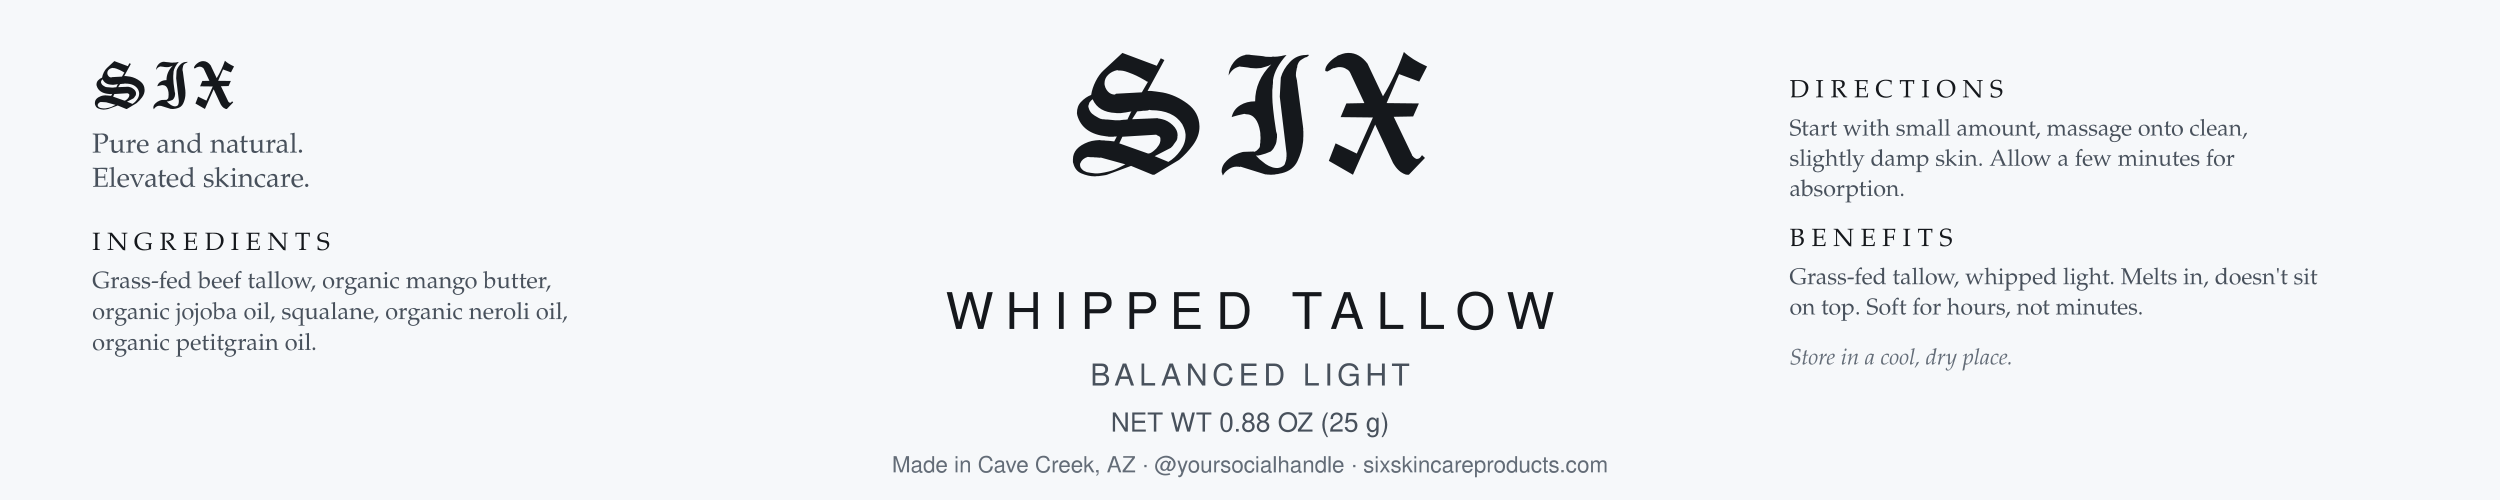
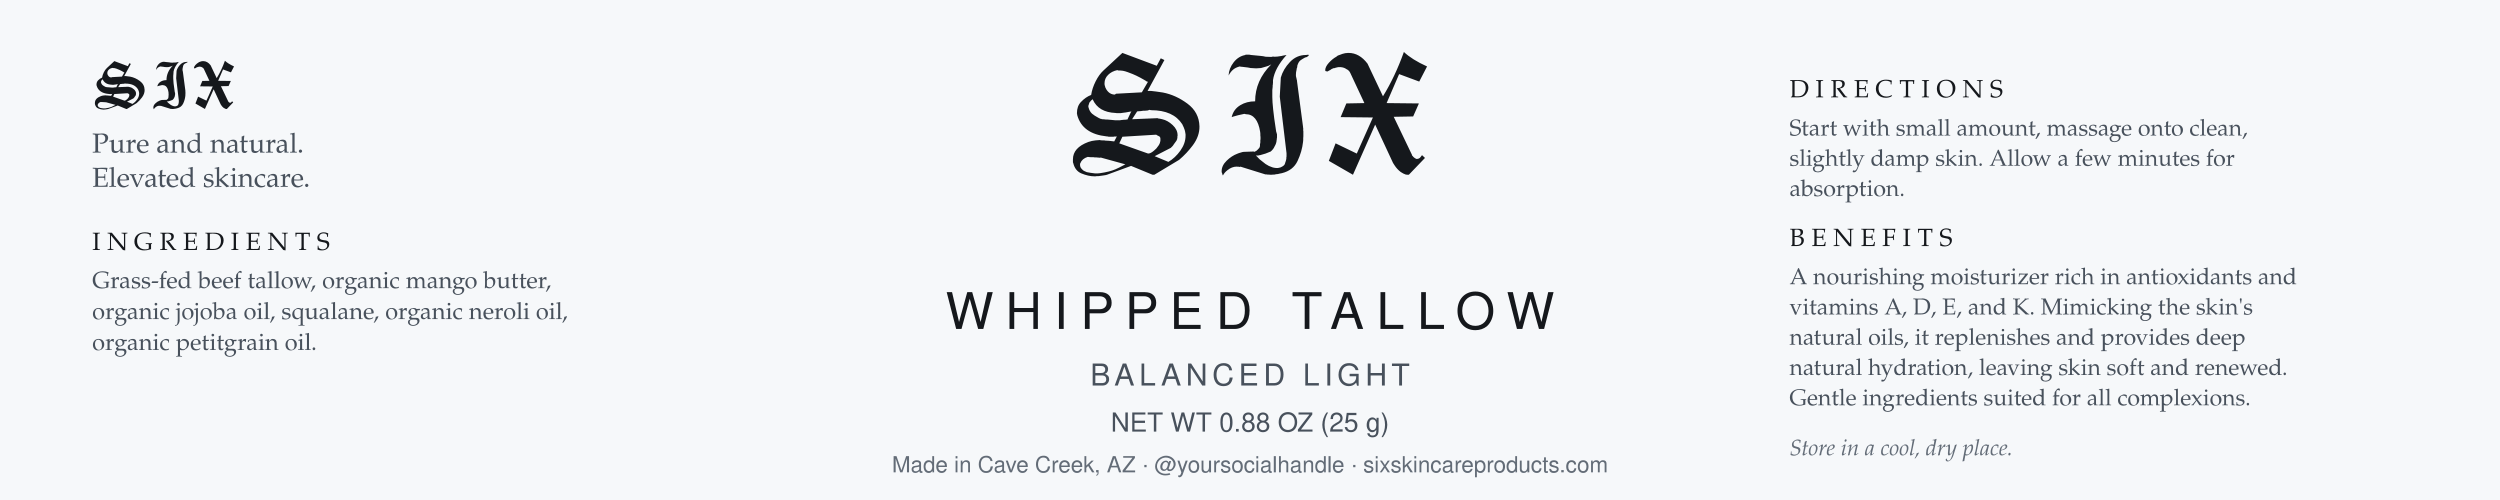
<svg xmlns="http://www.w3.org/2000/svg" width="190.0mm" height="38.0mm" viewBox="0 0 190.0 38.0">
  <rect x="0" y="0" width="190.0" height="38.0" fill="#f6f8fa" />
  <g transform="translate(81.000 3.400) scale(0.27155)">
    <path d="M15.84 2.29 25.46 5.89 26.58 3.8 27.6 4.28 22.89 12.93H23.86Q24.97 13.03 27.16 13.37Q30.75 14.05 34.03 16.47Q37.31 18.9 37.41 22.84Q37.46 25.56 35.56 28.13Q33.86 30.41 31.73 32.21L24.78 36.39H24.29L18.27 33.91L11.52 36.39Q11.23 36.49 10.55 36.58L9.48 36.73Q9.24 36.73 9.09 36.78H8.7Q8.41 36.78 8.36 36.83H8.02Q6.32 36.83 4.33 36Q2.63 35.27 2.1 33.18Q2.05 33.04 2 32.89V32.07Q2 28.81 6.32 27.21Q7.29 26.87 8.31 26.77L9.53 26.67Q9.67 26.77 10.31 26.77H10.74Q11.03 26.87 11.81 26.87Q12.01 26.92 12.39 26.92L13.56 27.06L14.34 25.56Q14.29 25.7 14.05 25.7H13.51Q13.46 25.75 13.37 25.75H12.25Q12.01 25.75 11.88 25.73Q11.76 25.7 11.62 25.65Q11.47 25.65 11.42 25.65Q4.67 24.93 3.21 19.73V19.63Q3.17 19.63 3.17 19.58V19.34Q3.12 19.34 3.12 19.29V19.15Q3.12 17.2 4.23 16.04Q5.55 14.63 7.1 14.05Q7.39 12.15 8.36 10.23Q9.33 8.31 10.55 7.2ZM6.13 31.39Q4.53 31.92 4.09 33.13Q3.99 33.23 3.99 33.43V33.72Q3.99 33.77 4.04 34.01Q4.04 34.06 4.06 34.13Q4.09 34.2 4.14 34.25Q4.14 34.3 4.14 34.35Q4.23 34.49 4.45 34.76Q4.67 35.03 4.87 35.17Q5.06 35.32 5.89 35.66Q6.23 35.71 6.95 35.85Q7.25 35.85 7.73 35.95Q7.97 35.95 8.12 36H9.04Q9.19 35.95 9.58 35.95Q12.25 35.56 13.85 34.88Q14.68 34.54 16.67 33.47L9.82 31.58Q9.67 31.63 9.43 31.63Q9.33 31.63 9.19 31.58Q9.04 31.58 8.99 31.58Q8.7 31.58 8.56 31.53H8.07Q8.02 31.53 7.78 31.48H7ZM23.37 18.22Q22.98 18.47 22.11 18.47H21.67Q20.94 18.61 20.41 18.61Q20.21 18.66 19.97 18.66L18.56 20.85L25.7 20.55Q25.9 20.7 26.33 20.7Q26.33 20.7 27.01 20.85Q28.52 21.19 29.9 22.47Q31.29 23.76 31.29 25.36V25.46Q31.24 25.51 31.24 25.61V25.99Q31.19 26.04 31.19 26.14V26.38Q31.19 26.43 31.14 26.48Q31.09 26.53 31.05 26.63Q31 26.72 31 26.82Q30.8 27.16 30.22 27.89Q30.17 27.99 30.05 28.16Q29.93 28.33 29.88 28.37Q29.83 28.42 29.39 28.86L24.88 31.19L28.71 32.79Q30.61 31.68 32.07 29.64Q33.52 27.6 33.52 25.46V25.07Q33.47 24.78 33.38 24.25Q33.38 24.1 33.28 23.86Q33.13 23.37 32.99 23.08Q32.94 22.93 32.79 22.67Q32.65 22.4 32.6 22.25Q30.07 18.32 23.86 18.32ZM25.36 25.17 15.84 25.75 14.97 27.6 22.79 30.37Q22.98 30.51 23.37 30.41Q23.61 30.37 23.95 30.17Q24.29 29.98 24.68 29.64Q24.78 29.54 25 29.35Q25.22 29.15 25.36 29.01Q26.14 28.08 26.33 27.5Q26.33 27.4 26.43 27.11Q26.43 27.06 26.48 26.87V26.24Q26.43 26.19 26.43 26.04V25.95Q26.38 25.95 26.36 25.87Q26.33 25.8 26.31 25.75Q26.29 25.7 25.9 25.51Q25.85 25.46 25.7 25.41Q25.56 25.36 25.53 25.34Q25.51 25.31 25.46 25.27H25.36ZM7.54 15.21Q7.44 15.36 7.15 15.55Q7.15 15.6 6.86 15.89Q6.86 15.89 6.76 16.01Q6.66 16.13 6.61 16.18Q6.37 16.91 6.37 16.94Q6.37 16.96 6.32 17.06V17.45Q6.32 17.49 6.37 17.54Q6.61 18.61 7.34 19.29Q7.88 19.78 9.24 20.51Q9.43 20.6 9.77 20.75Q9.87 20.75 9.92 20.75Q10.01 20.8 10.06 20.82Q10.11 20.85 10.31 20.85H10.65Q10.69 20.89 11.01 20.92Q11.33 20.94 11.71 20.94Q13.46 21.14 13.85 21.14H15.11Q15.31 21.14 15.79 21.04H15.89Q16.13 21.04 16.28 20.99H16.62Q16.81 20.99 16.96 20.94H17.25L18.37 18.56Q18.17 18.76 17.93 18.76H17.74Q17.69 18.81 17.54 18.81Q16.81 18.95 16.77 18.95Q16.28 19.05 15.99 19.05Q15.5 19.15 15.31 19.15H14.34Q14.09 19.15 13.95 19.1Q9.14 18.9 7.54 15.31ZM14.43 7.1Q12.83 7.44 11.84 8.44Q10.84 9.43 10.84 10.79Q10.84 11.08 10.86 11.23Q10.89 11.37 10.99 11.67Q10.99 11.71 11.08 12.01Q11.18 12.05 11.23 12.3Q12.15 13.95 13.75 13.95L14.05 13.71L21.28 13.32L22.98 10.4Q23.08 10.4 22.5 10.21Q22.5 10.16 22.4 10.09Q22.3 10.01 22.23 10.01Q22.16 10.01 22.01 9.87Q21.48 9.58 20.89 9.24L19.73 8.65Q18.85 8.22 17.35 7.68Q16.57 7.39 15.99 7.29Q15.41 7.2 14.63 7.2Z M50.27 2.78H51.34Q51.63 2.87 52.89 2.97L54.45 3.12Q54.74 3.12 55.23 3.21Q55.71 3.31 55.95 3.36Q56.49 3.41 57.51 3.41L57.99 3.31Q58.29 3.41 59.26 3.31Q59.69 3.21 60.52 3.12H60.57L60.62 3.07Q60.81 3.07 61.2 2.97Q61.39 2.97 61.78 2.87Q58.48 6.52 57.99 9.92V10.69Q57.95 10.84 57.95 10.99V11.18Q57.9 11.23 57.9 11.37V11.76Q57.8 12.44 57.8 12.69V14.63Q57.8 15.89 58.04 18.13Q58.24 20.17 58.87 24.25L59.11 25.07V25.99Q59.06 26.04 59.06 26.24V26.43Q59.01 26.58 59.01 26.67Q58.97 27.6 58.43 28.47Q58.14 29.2 57.36 29.88Q56.73 30.17 55.91 30.46Q55.66 30.51 55.15 30.68Q54.64 30.85 54.4 30.9Q54.35 30.9 54.25 30.9Q54.16 30.95 54.06 30.97Q53.96 31 53.77 31H53.19L53.43 31.24Q53.57 31.29 53.72 31.53L54.3 32.11Q55.57 33.13 55.91 33.38Q56.83 34.01 57.8 34.3Q58.29 34.45 58.38 34.45Q58.48 34.45 58.58 34.45Q58.67 34.49 58.72 34.49H59.4Q59.45 34.49 59.84 34.4Q59.89 34.4 60.18 34.3Q60.23 34.25 60.35 34.2Q60.47 34.15 60.52 34.13Q60.57 34.11 60.67 34.03Q60.76 33.96 60.81 33.94Q60.86 33.91 60.98 33.81Q61.1 33.72 61.13 33.67Q61.15 33.62 61.22 33.52Q61.3 33.43 61.3 33.4Q61.3 33.38 61.44 32.94L61.59 32.5Q61.59 32.36 61.69 32.07Q61.69 31.97 61.73 31.82V31.53Q61.73 31.39 61.78 31.24V30.37L59.89 14.53L60.18 9.19Q60.86 6.81 62.73 4.84Q64.6 2.87 67.22 2.87L67.9 2.78L68 3.07Q67.9 3.12 67.81 3.19Q67.71 3.26 67.64 3.31Q67.56 3.36 67.47 3.43Q67.37 3.51 67.25 3.51Q67.13 3.51 67.03 3.55Q66.93 3.6 66.83 3.65Q66.11 4.04 65.64 4.4Q65.18 4.77 64.89 5.59Q64.89 5.64 64.84 5.72Q64.79 5.79 64.79 5.93V6.08Q64.79 6.18 64.75 6.35Q64.7 6.52 64.6 6.76V6.95Q64.55 7.2 64.45 7.68Q64.41 7.93 64.41 8.31V8.75Q64.41 8.9 64.5 9.19Q64.5 9.24 64.55 9.29V9.38Q64.55 9.43 64.58 9.5Q64.6 9.58 64.65 9.82Q64.65 9.87 64.7 9.97V10.11L66.4 22.98Q66.4 23.27 66.45 23.32V24.05Q66.45 24.1 66.49 24.2V25.61Q66.45 25.8 66.45 26.14V26.67Q66.4 26.87 66.4 27.21Q66.11 29.88 64.87 32.53Q63.63 35.17 60.47 35.95Q60.33 35.95 59.94 36.05L59.35 36.19Q59.16 36.19 58.84 36.24Q58.53 36.29 58.38 36.34H57.99Q57.7 36.34 57.65 36.39H57.12Q57.07 36.34 56.93 36.34H56.49Q56.34 36.29 56.15 36.29H55.86L48.86 34.11L48.77 34.2H48.62Q48.57 34.2 48.47 34.15H48.09Q48.04 34.15 47.94 34.11H47.84Q46.48 34.11 45.22 35.13Q44.35 35.81 43.96 36.63V36.53Q43.91 36.49 43.86 36.39Q43.81 36.29 43.81 36.19V36.15Q43.76 35.95 43.69 35.83Q43.62 35.71 43.62 35.42Q43.62 33.81 45.03 32.45Q46.43 31.09 47.99 30.51Q48.13 30.41 48.47 30.32Q48.57 30.32 48.89 30.2Q49.2 30.07 49.45 30.03Q49.69 29.98 49.83 29.98L52.65 29.88Q52.65 29.98 52.75 29.98Q52.8 29.98 52.85 29.93Q52.89 29.88 53.19 29.78Q53.23 29.73 53.33 29.69Q53.43 29.64 53.5 29.56Q53.57 29.49 53.84 29.22Q54.11 28.96 54.18 28.84Q54.25 28.71 54.35 28.37V27.89Q54.35 27.74 54.45 27.35V26.67Q54.45 26.58 54.5 26.48V25.85Q54.45 25.7 54.45 25.36V24.88Q54.4 24.73 54.4 24.39Q53.62 19.44 50.37 19.44L49.98 19.34Q49.4 19.49 48.23 19.73Q47.94 19.83 47.36 19.97Q47.21 20.02 46.92 20.09Q46.63 20.17 46.43 20.26Q46.92 18.08 48.86 16.91Q50.61 15.84 52.99 15.84Q52.99 10.01 57.51 5.5Q57.41 5.55 57.17 5.67Q56.93 5.79 56.73 5.89Q56.54 5.98 56.1 6.1Q55.66 6.23 54.64 6.52Q53.77 6.61 53.28 6.61Q52.8 6.61 51.73 6.52Q51.49 6.47 50.95 6.37Q50.42 6.27 50.13 6.27Q49.83 6.27 49.35 6.18Q49.06 6.18 48.67 6.08Q47.55 6.37 46.85 6.95Q46.14 7.54 45.56 8.61Q45.66 6.61 46.99 4.91Q48.33 3.21 50.27 2.87Z M94.6 2Q96.83 4.14 101.11 6.08L98.92 10.31L93.29 8.22L89.79 16.33L98.83 16.43L97.22 20.07L91.78 20.17L96.88 30.8Q96.88 30.95 96.93 30.95V31Q96.93 31.09 97.03 31.09Q97.22 31.43 97.81 31.82Q97.85 31.82 97.9 31.82Q97.9 31.87 97.98 31.9Q98.05 31.92 98.19 31.97H98.39L98.44 31.92H98.63L98.68 31.87H98.73Q98.83 31.82 98.9 31.77Q98.97 31.73 99.02 31.73L99.26 31.48L99.7 30.9L100.53 31.68L96.01 36.39H95.47Q95.43 36.34 95.33 36.34H95.18Q95.13 36.29 95.04 36.29Q94.55 36.15 93.73 35.61Q92.71 34.83 92.03 33.77Q91.88 33.52 91.59 33.09L86.59 22.35L80.37 36.39L73.62 32.5L75.51 27.6L81.44 30.46L85.95 20.36L76.92 20.26L78.52 16.43L83.57 16.33L79.64 7.93Q79.3 7.15 78.52 6.81Q77.94 6.37 76.97 6.27H76.29Q76.14 6.32 76 6.32L75.41 6.47Q75.37 6.47 75.29 6.52Q75.22 6.57 75.07 6.57H74.88Q74.83 6.61 74.73 6.66Q74.64 6.71 74.59 6.71Q74.54 6.71 74.47 6.76Q74.39 6.81 74.35 6.83Q74.3 6.86 74.2 6.93Q74.1 7 74.01 7.08Q73.91 7.15 73.86 7.15Q73.81 7.15 73.74 7.2Q73.67 7.25 73.62 7.27Q73.57 7.29 73.45 7.37Q73.33 7.44 73.23 7.49L72.74 7.39L72.6 7.2Q72.6 6.18 73.62 5.06Q74.64 3.94 75.71 3.36Q75.9 3.17 76.12 3.04Q76.34 2.92 76.97 2.73Q77.11 2.68 77.36 2.58Q77.45 2.58 77.53 2.53Q77.6 2.49 77.7 2.49Q77.79 2.49 78.09 2.39Q78.23 2.39 78.38 2.34H78.62Q78.77 2.34 78.91 2.29H79.15Q82.17 2.29 84.45 5.3L88.77 14.43Q92.17 8.9 94.6 2.1Z" fill="#15181c" />
  </g>
  <text x="95.00" y="25.00" font-family="Helvetica, Arial, sans-serif" font-size="3.85" fill="#15181c" text-anchor="middle" letter-spacing="0.950">WHIPPED TALLOW</text>
  <text x="95.00" y="29.30" font-family="Helvetica, Arial, sans-serif" font-size="2.30" fill="#48515c" text-anchor="middle" letter-spacing="0.350">BALANCED LIGHT</text>
  <text x="95.00" y="32.80" font-family="Helvetica, Arial, sans-serif" font-size="2.00" fill="#48515c" text-anchor="middle">NET WT 0.88 OZ (25 g)</text>
  <text x="95.00" y="35.90" font-family="Helvetica, Arial, sans-serif" font-size="1.70" fill="#636c77" text-anchor="middle">Made in Cave Creek, AZ   ·   @yoursocialhandle   ·   sixskincareproducts.com</text>
  <g transform="translate(7.000 4.400) scale(0.10668)">
    <path d="M15.84 2.29 25.46 5.89 26.58 3.8 27.6 4.28 22.89 12.93H23.86Q24.97 13.03 27.16 13.37Q30.75 14.05 34.03 16.47Q37.31 18.9 37.41 22.84Q37.46 25.56 35.56 28.13Q33.86 30.41 31.73 32.21L24.78 36.39H24.29L18.27 33.91L11.52 36.39Q11.23 36.49 10.55 36.58L9.48 36.73Q9.24 36.73 9.09 36.78H8.7Q8.41 36.78 8.36 36.83H8.02Q6.32 36.83 4.33 36Q2.63 35.27 2.1 33.18Q2.05 33.04 2 32.89V32.07Q2 28.81 6.32 27.21Q7.29 26.87 8.31 26.77L9.53 26.67Q9.67 26.77 10.31 26.77H10.74Q11.03 26.87 11.81 26.87Q12.01 26.92 12.39 26.92L13.56 27.06L14.34 25.56Q14.29 25.7 14.05 25.7H13.51Q13.46 25.75 13.37 25.75H12.25Q12.01 25.75 11.88 25.73Q11.76 25.7 11.62 25.65Q11.47 25.65 11.42 25.65Q4.67 24.93 3.21 19.73V19.63Q3.17 19.63 3.17 19.58V19.34Q3.12 19.34 3.12 19.29V19.15Q3.12 17.2 4.23 16.04Q5.55 14.63 7.1 14.05Q7.39 12.15 8.36 10.23Q9.33 8.31 10.55 7.2ZM6.13 31.39Q4.53 31.92 4.09 33.13Q3.99 33.23 3.99 33.43V33.72Q3.99 33.77 4.04 34.01Q4.04 34.06 4.06 34.13Q4.09 34.2 4.14 34.25Q4.14 34.3 4.14 34.35Q4.23 34.49 4.45 34.76Q4.67 35.03 4.87 35.17Q5.06 35.32 5.89 35.66Q6.23 35.71 6.95 35.85Q7.25 35.85 7.73 35.95Q7.97 35.95 8.12 36H9.04Q9.19 35.95 9.58 35.95Q12.25 35.56 13.85 34.88Q14.68 34.54 16.67 33.47L9.82 31.58Q9.67 31.63 9.43 31.63Q9.33 31.63 9.19 31.58Q9.04 31.58 8.99 31.58Q8.7 31.58 8.56 31.53H8.07Q8.02 31.53 7.78 31.48H7ZM23.37 18.22Q22.98 18.47 22.11 18.47H21.67Q20.94 18.61 20.41 18.61Q20.21 18.66 19.97 18.66L18.56 20.85L25.7 20.55Q25.9 20.7 26.33 20.7Q26.33 20.7 27.01 20.85Q28.52 21.19 29.9 22.47Q31.29 23.76 31.29 25.36V25.46Q31.24 25.51 31.24 25.61V25.99Q31.19 26.04 31.19 26.14V26.38Q31.19 26.43 31.14 26.48Q31.09 26.53 31.05 26.63Q31 26.72 31 26.82Q30.8 27.16 30.22 27.89Q30.17 27.99 30.05 28.16Q29.93 28.33 29.88 28.37Q29.83 28.42 29.39 28.86L24.88 31.19L28.71 32.79Q30.61 31.68 32.07 29.64Q33.52 27.6 33.52 25.46V25.07Q33.47 24.78 33.38 24.25Q33.38 24.1 33.28 23.86Q33.13 23.37 32.99 23.08Q32.94 22.93 32.79 22.67Q32.65 22.4 32.6 22.25Q30.07 18.32 23.86 18.32ZM25.36 25.17 15.84 25.75 14.97 27.6 22.79 30.37Q22.98 30.51 23.37 30.41Q23.61 30.37 23.95 30.17Q24.29 29.98 24.68 29.64Q24.78 29.54 25 29.35Q25.22 29.15 25.36 29.01Q26.14 28.08 26.33 27.5Q26.33 27.4 26.43 27.11Q26.43 27.06 26.48 26.87V26.24Q26.43 26.19 26.43 26.04V25.95Q26.38 25.95 26.36 25.87Q26.33 25.8 26.31 25.75Q26.29 25.7 25.9 25.51Q25.85 25.46 25.7 25.41Q25.56 25.36 25.53 25.34Q25.51 25.31 25.46 25.27H25.36ZM7.54 15.21Q7.44 15.36 7.15 15.55Q7.15 15.6 6.86 15.89Q6.86 15.89 6.76 16.01Q6.66 16.13 6.61 16.18Q6.37 16.91 6.37 16.94Q6.37 16.96 6.32 17.06V17.45Q6.32 17.49 6.37 17.54Q6.61 18.61 7.34 19.29Q7.88 19.78 9.24 20.51Q9.43 20.6 9.77 20.75Q9.87 20.75 9.92 20.75Q10.01 20.8 10.06 20.82Q10.11 20.85 10.31 20.85H10.65Q10.69 20.89 11.01 20.92Q11.33 20.94 11.71 20.94Q13.46 21.14 13.85 21.14H15.11Q15.31 21.14 15.79 21.04H15.89Q16.13 21.04 16.28 20.99H16.62Q16.81 20.99 16.96 20.94H17.25L18.37 18.56Q18.17 18.76 17.93 18.76H17.74Q17.69 18.81 17.54 18.81Q16.81 18.95 16.77 18.95Q16.28 19.05 15.99 19.05Q15.5 19.15 15.31 19.15H14.34Q14.09 19.15 13.95 19.1Q9.14 18.9 7.54 15.31ZM14.43 7.1Q12.83 7.44 11.84 8.44Q10.84 9.43 10.84 10.79Q10.84 11.08 10.86 11.23Q10.89 11.37 10.99 11.67Q10.99 11.71 11.08 12.01Q11.18 12.05 11.23 12.3Q12.15 13.95 13.75 13.95L14.05 13.71L21.28 13.32L22.98 10.4Q23.08 10.4 22.5 10.21Q22.5 10.16 22.4 10.09Q22.3 10.01 22.23 10.01Q22.16 10.01 22.01 9.87Q21.48 9.58 20.89 9.24L19.73 8.65Q18.85 8.22 17.35 7.68Q16.57 7.39 15.99 7.29Q15.41 7.2 14.63 7.2Z M50.27 2.78H51.34Q51.63 2.87 52.89 2.97L54.45 3.12Q54.74 3.12 55.23 3.21Q55.71 3.31 55.95 3.36Q56.49 3.41 57.51 3.41L57.99 3.31Q58.29 3.41 59.26 3.31Q59.69 3.21 60.52 3.12H60.57L60.62 3.07Q60.81 3.07 61.2 2.97Q61.39 2.97 61.78 2.87Q58.48 6.52 57.99 9.92V10.69Q57.95 10.84 57.95 10.99V11.18Q57.9 11.23 57.9 11.37V11.76Q57.8 12.44 57.8 12.69V14.63Q57.8 15.89 58.04 18.13Q58.24 20.17 58.87 24.25L59.11 25.07V25.99Q59.06 26.04 59.06 26.24V26.43Q59.01 26.58 59.01 26.67Q58.97 27.6 58.43 28.47Q58.14 29.2 57.36 29.88Q56.73 30.17 55.91 30.46Q55.66 30.51 55.15 30.68Q54.64 30.85 54.4 30.9Q54.35 30.9 54.25 30.9Q54.16 30.95 54.06 30.97Q53.96 31 53.77 31H53.19L53.43 31.24Q53.57 31.29 53.72 31.53L54.3 32.11Q55.57 33.13 55.91 33.38Q56.83 34.01 57.8 34.3Q58.29 34.45 58.38 34.45Q58.48 34.45 58.58 34.45Q58.67 34.49 58.72 34.49H59.4Q59.45 34.49 59.84 34.4Q59.89 34.4 60.18 34.3Q60.23 34.25 60.35 34.2Q60.47 34.15 60.52 34.13Q60.57 34.11 60.67 34.03Q60.76 33.96 60.81 33.94Q60.86 33.91 60.98 33.81Q61.1 33.72 61.13 33.67Q61.15 33.62 61.22 33.52Q61.3 33.43 61.3 33.4Q61.3 33.38 61.44 32.94L61.59 32.5Q61.59 32.36 61.69 32.07Q61.69 31.97 61.73 31.82V31.53Q61.73 31.39 61.78 31.24V30.37L59.89 14.53L60.18 9.19Q60.86 6.81 62.73 4.84Q64.6 2.87 67.22 2.87L67.9 2.78L68 3.07Q67.9 3.12 67.81 3.19Q67.71 3.26 67.64 3.31Q67.56 3.36 67.47 3.43Q67.37 3.51 67.25 3.51Q67.13 3.51 67.03 3.55Q66.93 3.6 66.83 3.65Q66.11 4.04 65.64 4.4Q65.18 4.77 64.89 5.59Q64.89 5.64 64.84 5.72Q64.79 5.79 64.79 5.93V6.08Q64.79 6.18 64.75 6.35Q64.7 6.52 64.6 6.76V6.95Q64.55 7.2 64.45 7.68Q64.41 7.93 64.41 8.31V8.75Q64.41 8.9 64.5 9.19Q64.5 9.24 64.55 9.29V9.38Q64.55 9.43 64.58 9.5Q64.6 9.58 64.65 9.82Q64.65 9.87 64.7 9.97V10.11L66.4 22.98Q66.4 23.27 66.45 23.32V24.05Q66.45 24.1 66.49 24.2V25.61Q66.45 25.8 66.45 26.14V26.67Q66.4 26.87 66.4 27.21Q66.11 29.88 64.87 32.53Q63.63 35.17 60.47 35.95Q60.33 35.95 59.94 36.05L59.35 36.19Q59.16 36.19 58.84 36.24Q58.53 36.29 58.38 36.34H57.99Q57.7 36.34 57.65 36.39H57.12Q57.07 36.34 56.93 36.34H56.49Q56.34 36.29 56.15 36.29H55.86L48.86 34.11L48.77 34.2H48.62Q48.57 34.2 48.47 34.15H48.09Q48.04 34.15 47.94 34.11H47.84Q46.48 34.11 45.22 35.13Q44.35 35.81 43.96 36.63V36.53Q43.91 36.49 43.86 36.39Q43.81 36.29 43.81 36.19V36.15Q43.76 35.95 43.69 35.83Q43.62 35.71 43.62 35.42Q43.62 33.81 45.03 32.45Q46.43 31.09 47.99 30.51Q48.13 30.41 48.47 30.32Q48.57 30.32 48.89 30.2Q49.2 30.07 49.45 30.03Q49.69 29.98 49.83 29.98L52.65 29.88Q52.65 29.98 52.75 29.98Q52.8 29.98 52.85 29.93Q52.89 29.88 53.19 29.78Q53.23 29.73 53.33 29.69Q53.43 29.64 53.5 29.56Q53.57 29.49 53.84 29.22Q54.11 28.96 54.18 28.84Q54.25 28.71 54.35 28.37V27.89Q54.35 27.74 54.45 27.35V26.67Q54.45 26.58 54.5 26.48V25.85Q54.45 25.7 54.45 25.36V24.88Q54.4 24.73 54.4 24.39Q53.62 19.44 50.37 19.44L49.98 19.34Q49.4 19.49 48.23 19.73Q47.94 19.83 47.36 19.97Q47.21 20.02 46.92 20.09Q46.63 20.17 46.43 20.26Q46.92 18.08 48.86 16.91Q50.61 15.84 52.99 15.84Q52.99 10.01 57.51 5.5Q57.41 5.55 57.17 5.67Q56.93 5.79 56.73 5.89Q56.54 5.98 56.1 6.1Q55.66 6.23 54.64 6.52Q53.77 6.61 53.28 6.61Q52.8 6.61 51.73 6.52Q51.49 6.47 50.95 6.37Q50.42 6.27 50.13 6.27Q49.83 6.27 49.35 6.18Q49.06 6.18 48.67 6.08Q47.55 6.37 46.85 6.95Q46.14 7.54 45.56 8.61Q45.66 6.61 46.99 4.91Q48.33 3.21 50.27 2.87Z M94.6 2Q96.83 4.14 101.11 6.08L98.92 10.31L93.29 8.22L89.79 16.33L98.83 16.43L97.22 20.07L91.78 20.17L96.88 30.8Q96.88 30.95 96.93 30.95V31Q96.93 31.09 97.03 31.09Q97.22 31.43 97.81 31.82Q97.85 31.82 97.9 31.82Q97.9 31.87 97.98 31.9Q98.05 31.92 98.19 31.97H98.39L98.44 31.92H98.63L98.68 31.87H98.73Q98.83 31.82 98.9 31.77Q98.97 31.73 99.02 31.73L99.26 31.48L99.7 30.9L100.53 31.68L96.01 36.39H95.47Q95.43 36.34 95.33 36.34H95.18Q95.13 36.29 95.04 36.29Q94.55 36.15 93.73 35.61Q92.71 34.83 92.03 33.77Q91.88 33.52 91.59 33.09L86.59 22.35L80.37 36.39L73.62 32.5L75.51 27.6L81.44 30.46L85.95 20.36L76.92 20.26L78.52 16.43L83.57 16.33L79.64 7.93Q79.3 7.15 78.52 6.81Q77.94 6.37 76.97 6.27H76.29Q76.14 6.32 76 6.32L75.41 6.47Q75.37 6.47 75.29 6.52Q75.22 6.57 75.07 6.57H74.88Q74.83 6.61 74.73 6.66Q74.64 6.71 74.59 6.71Q74.54 6.71 74.47 6.76Q74.39 6.81 74.35 6.83Q74.3 6.86 74.2 6.93Q74.1 7 74.01 7.08Q73.91 7.15 73.86 7.15Q73.81 7.15 73.74 7.2Q73.67 7.25 73.62 7.27Q73.57 7.29 73.45 7.37Q73.33 7.44 73.23 7.49L72.74 7.39L72.6 7.2Q72.6 6.18 73.62 5.06Q74.64 3.94 75.71 3.36Q75.9 3.17 76.12 3.04Q76.34 2.92 76.97 2.73Q77.11 2.68 77.36 2.58Q77.45 2.58 77.53 2.53Q77.6 2.49 77.7 2.49Q77.79 2.49 78.09 2.39Q78.23 2.39 78.38 2.34H78.62Q78.77 2.34 78.91 2.29H79.15Q82.17 2.29 84.45 5.3L88.77 14.43Q92.17 8.9 94.6 2.1Z" fill="#15181c" />
  </g>
  <text x="7.00" y="11.60" font-family="Palatino, Georgia, serif" font-size="2.10" fill="#48515c">Pure and natural.</text>
  <text x="7.00" y="14.20" font-family="Palatino, Georgia, serif" font-size="2.10" fill="#48515c">Elevated skincare.</text>
  <text x="7.00" y="19.00" font-family="Palatino, Georgia, serif" font-size="1.90" fill="#15181c" letter-spacing="0.500">INGREDIENTS</text>
  <text x="7.00" y="21.90" font-family="Palatino, Georgia, serif" font-size="1.80" fill="#48515c">Grass-fed beef tallow, organic mango butter,</text>
  <text x="7.00" y="24.25" font-family="Palatino, Georgia, serif" font-size="1.80" fill="#48515c">organic jojoba oil, squalane, organic neroli oil,</text>
  <text x="7.00" y="26.60" font-family="Palatino, Georgia, serif" font-size="1.80" fill="#48515c">organic petitgrain oil.</text>
  <text x="136.00" y="7.40" font-family="Palatino, Georgia, serif" font-size="1.90" fill="#15181c" letter-spacing="0.500">DIRECTIONS</text>
  <text x="136.00" y="10.30" font-family="Palatino, Georgia, serif" font-size="1.75" fill="#48515c">Start with small amount, massage onto clean,</text>
  <text x="136.00" y="12.60" font-family="Palatino, Georgia, serif" font-size="1.75" fill="#48515c">slightly damp skin. Allow a few minutes for</text>
  <text x="136.00" y="14.90" font-family="Palatino, Georgia, serif" font-size="1.75" fill="#48515c">absorption.</text>
  <text x="136.00" y="18.70" font-family="Palatino, Georgia, serif" font-size="1.90" fill="#15181c" letter-spacing="0.500">BENEFITS</text>
-   <text x="136.00" y="21.60" font-family="Palatino, Georgia, serif" font-size="1.75" fill="#48515c">Grass-fed tallow, whipped light. Melts in, doesn't sit</text>
-   <text x="136.00" y="23.90" font-family="Palatino, Georgia, serif" font-size="1.75" fill="#48515c">on top. Soft for hours, not minutes.</text>
-   <text x="136.00" y="27.70" font-family="Palatino, Georgia, serif" font-size="1.70" fill="#636c77" font-style="italic">Store in a cool, dry place.</text>
+   <text x="136.00" y="21.60" font-family="Palatino, Georgia, serif" font-size="1.75" fill="#48515c">A nourishing moisturizer rich in antioxidants and</text>
+   <text x="136.00" y="23.90" font-family="Palatino, Georgia, serif" font-size="1.75" fill="#48515c">vitamins A, D, E, and K. Mimicking the skin's</text>
+   <text x="136.00" y="26.20" font-family="Palatino, Georgia, serif" font-size="1.75" fill="#48515c">natural oils, it replenishes and provides deep</text>
+   <text x="136.00" y="28.50" font-family="Palatino, Georgia, serif" font-size="1.75" fill="#48515c">natural hydration, leaving skin soft and renewed.</text>
+   <text x="136.00" y="30.80" font-family="Palatino, Georgia, serif" font-size="1.75" fill="#48515c">Gentle ingredients suited for all complexions.</text>
+   <text x="136.00" y="34.60" font-family="Palatino, Georgia, serif" font-size="1.70" fill="#636c77" font-style="italic">Store in a cool, dry place.</text>
</svg>
